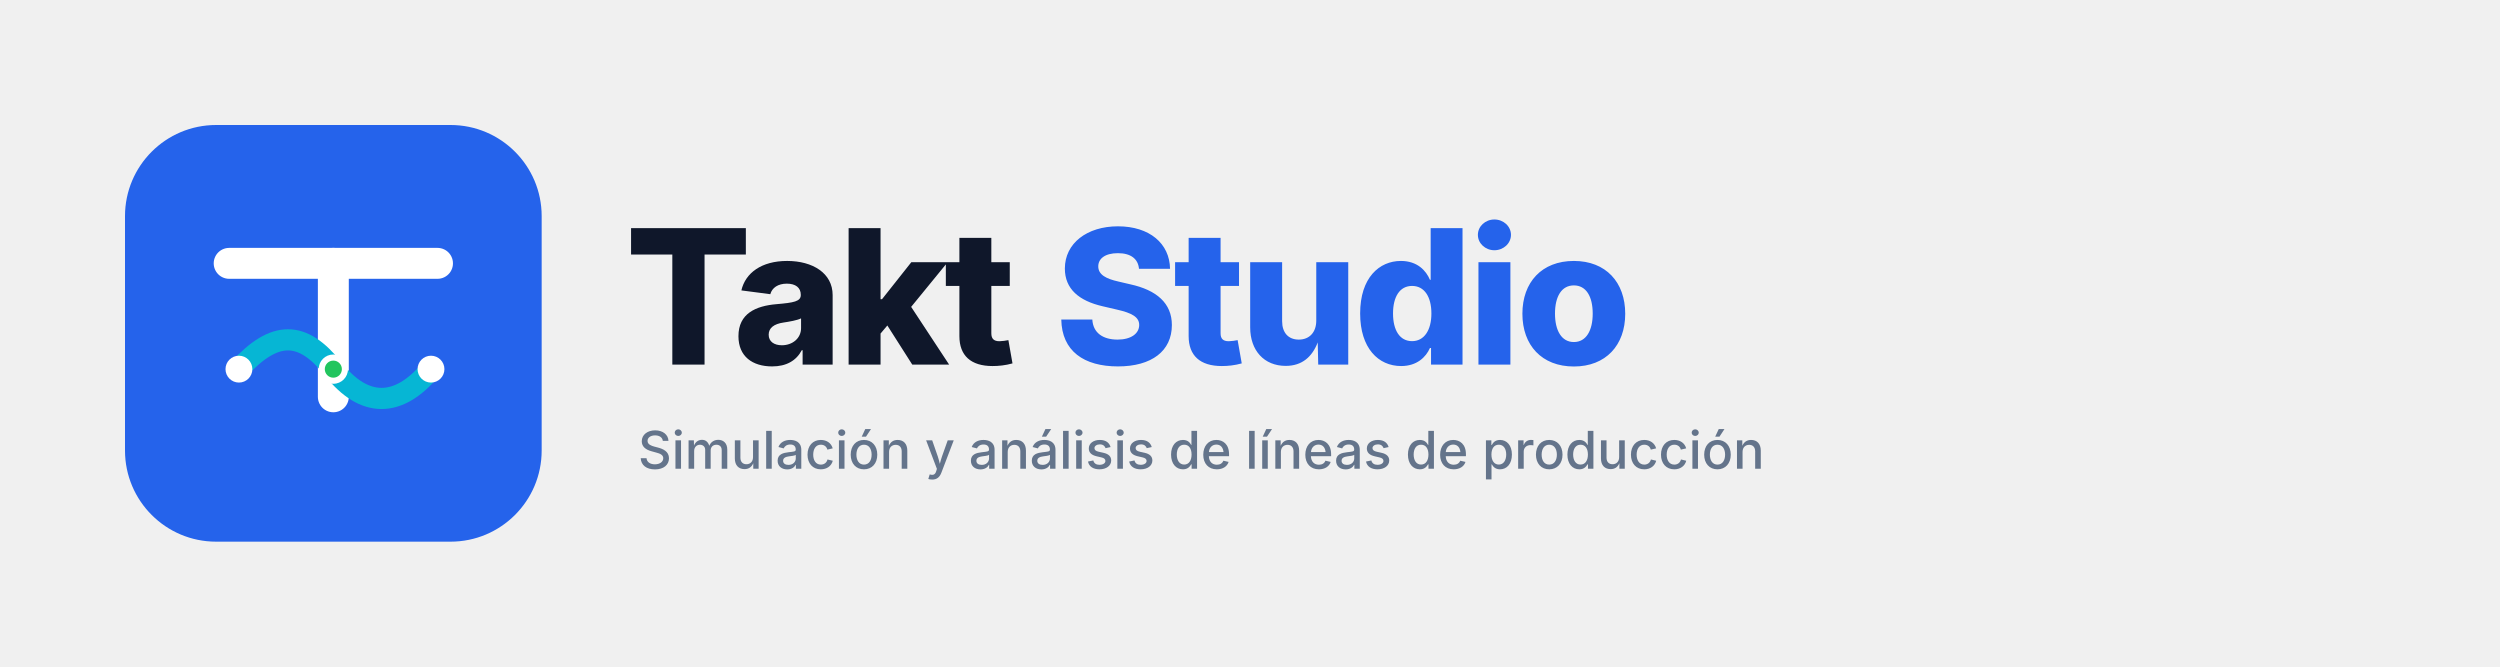
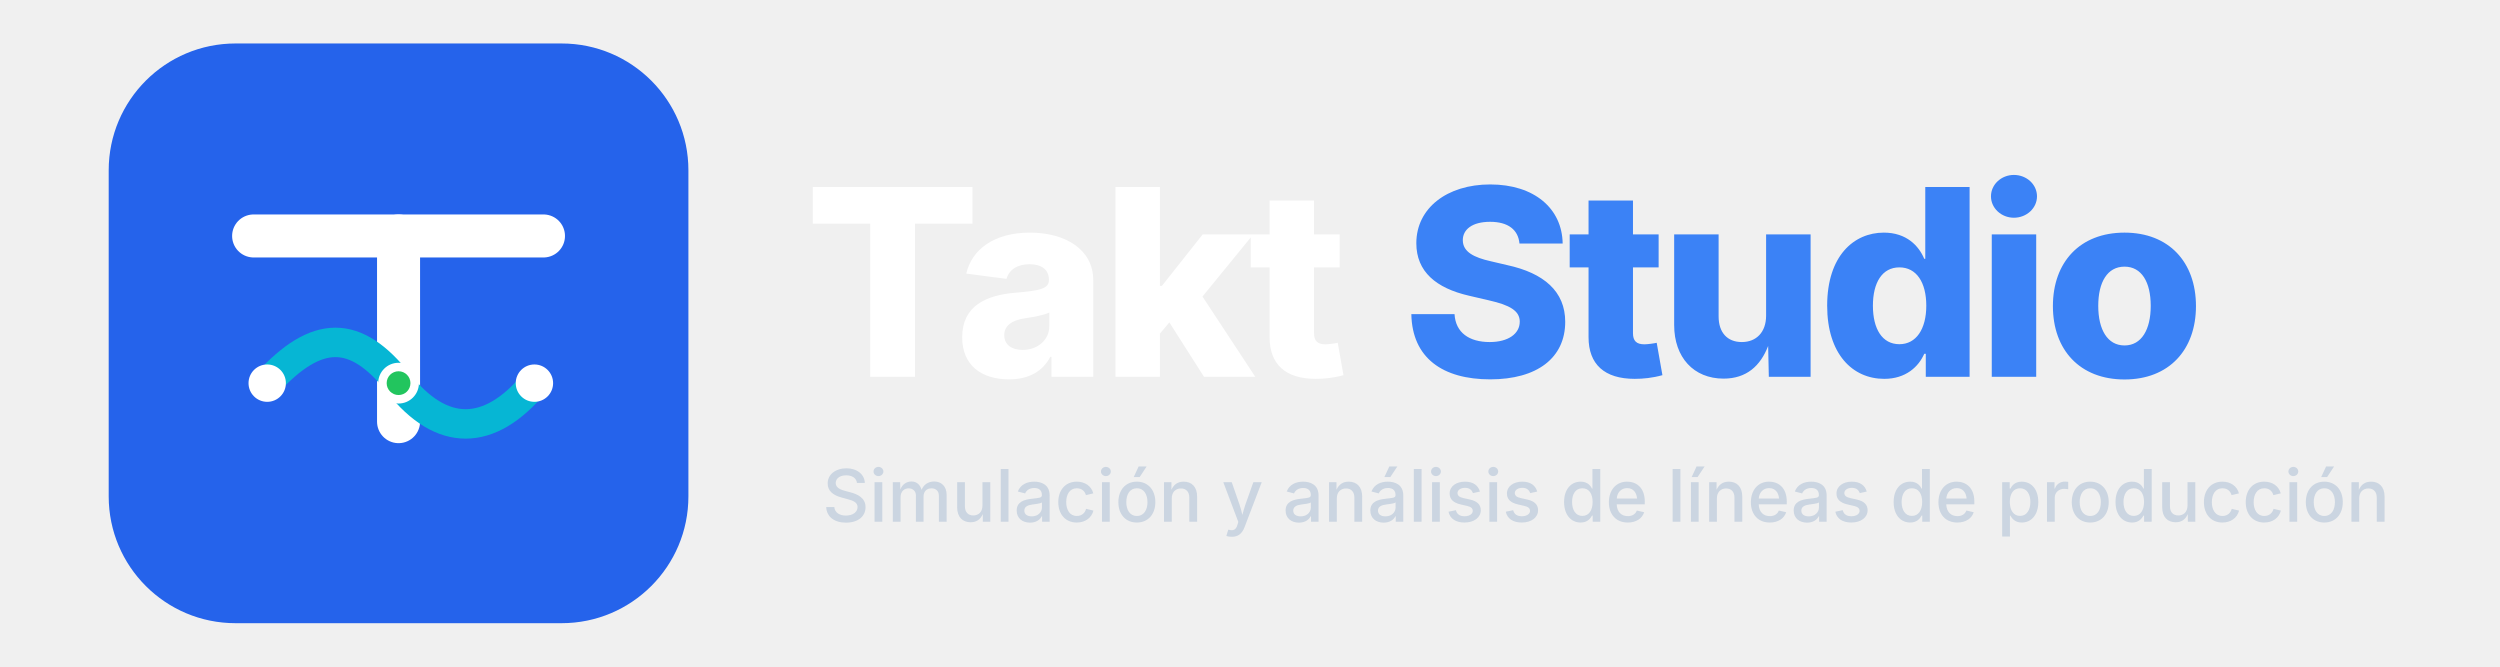
- <svg xmlns="http://www.w3.org/2000/svg" width="960" height="256" viewBox="0 0 960 256" fill="none" role="img" aria-label="Takt Studio">
+ <svg xmlns="http://www.w3.org/2000/svg" width="960" height="256" viewBox="36 36 654 184" fill="none" role="img" aria-label="Takt Studio">
  <g transform="translate(48, 48) scale(0.3125)">
    <rect width="512" height="512" rx="112" fill="#2563EB" />
    <path d="M128 170H384" stroke="white" stroke-width="38" stroke-linecap="round" />
    <path d="M256 170V334" stroke="white" stroke-width="38" stroke-linecap="round" />
    <path d="M140 300C184 252 218 252 256 300C294 348 336 348 376 300" stroke="#06B6D4" stroke-width="26" stroke-linecap="round" stroke-linejoin="round" />
    <circle cx="140" cy="300" r="16.5" fill="white" />
    <circle cx="256" cy="300" r="18" fill="white" />
    <circle cx="376" cy="300" r="16.5" fill="white" />
    <circle cx="256" cy="300" r="10.5" fill="#22C55E" />
  </g>
-   <text x="240" y="140" font-size="72" font-weight="800" letter-spacing="-2" font-family="Inter, Geist, Arial, sans-serif" fill="#0F172A">Takt</text>
-   <text x="405" y="140" font-size="72" font-weight="800" letter-spacing="-2" font-family="Inter, Geist, Arial, sans-serif" fill="#2563EB">Studio</text>
-   <text x="245" y="180" font-size="20" font-weight="500" letter-spacing="0" font-family="Inter, Geist, Arial, sans-serif" fill="#64748B">Simulación y análisis de líneas de producción</text>
+   <text x="240" y="140" font-size="72" font-weight="800" letter-spacing="-2" font-family="Inter, Geist, Arial, sans-serif" fill="#FFFFFF">Takt</text>
+   <text x="405" y="140" font-size="72" font-weight="800" letter-spacing="-2" font-family="Inter, Geist, Arial, sans-serif" fill="#3B82F6">Studio</text>
+   <text x="245" y="180" font-size="20" font-weight="500" letter-spacing="0" font-family="Inter, Geist, Arial, sans-serif" fill="#CBD5E1">Simulación y análisis de líneas de producción</text>
</svg>
